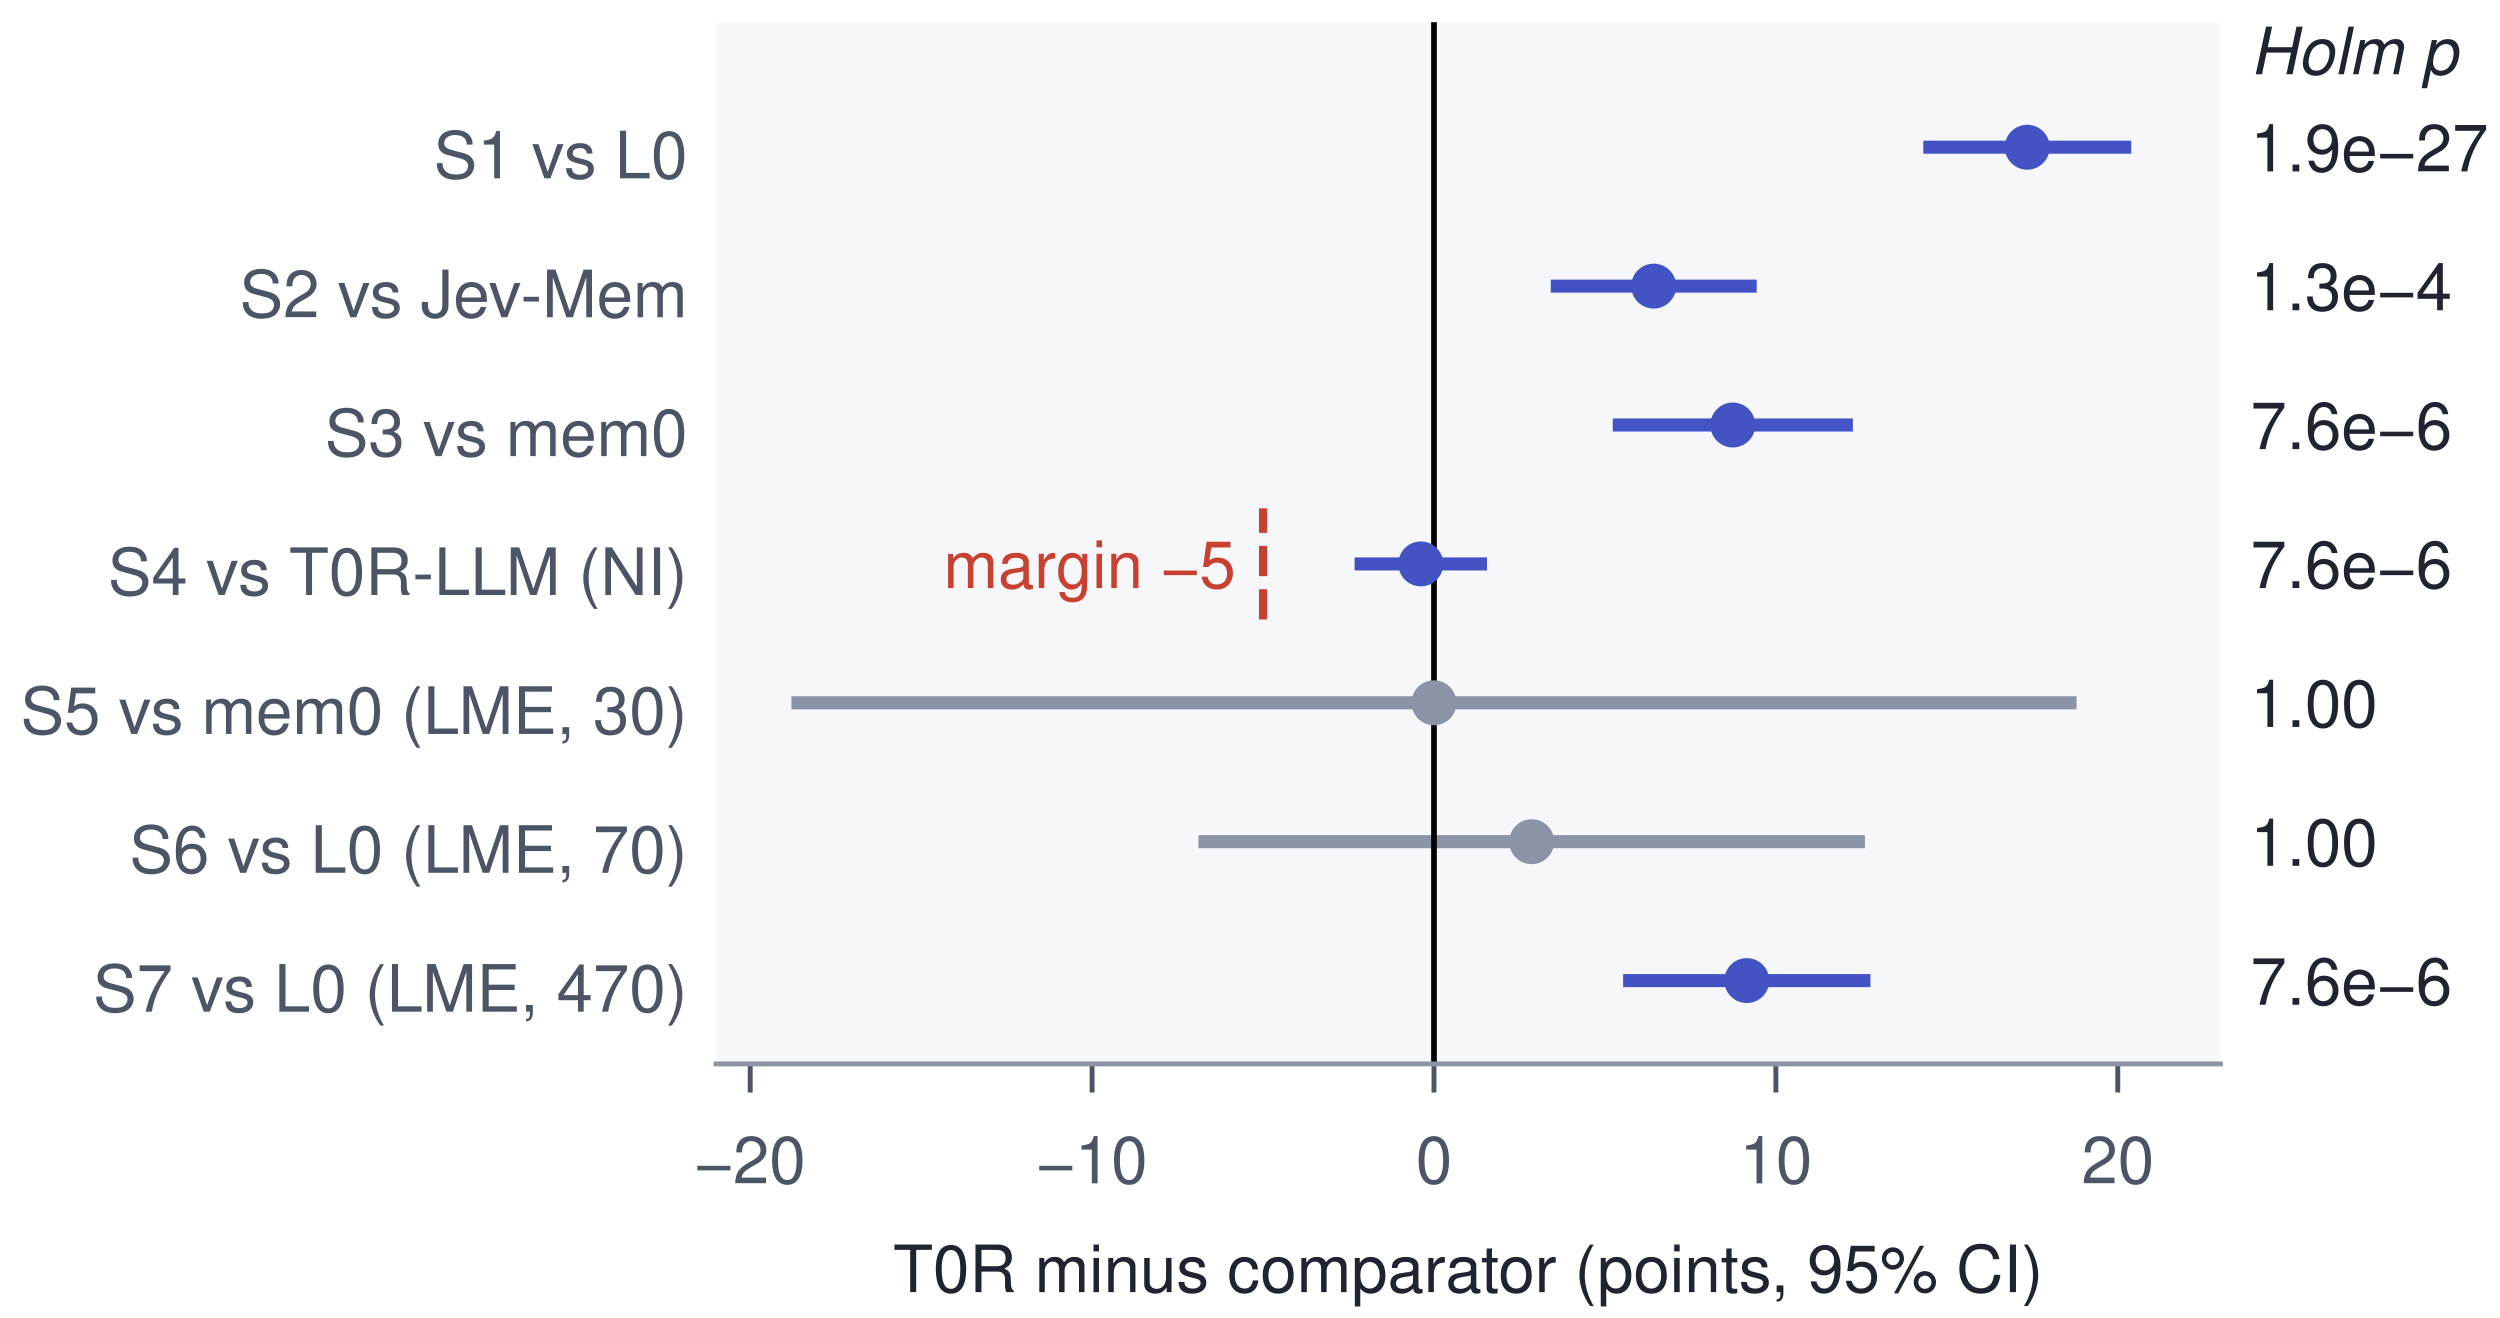
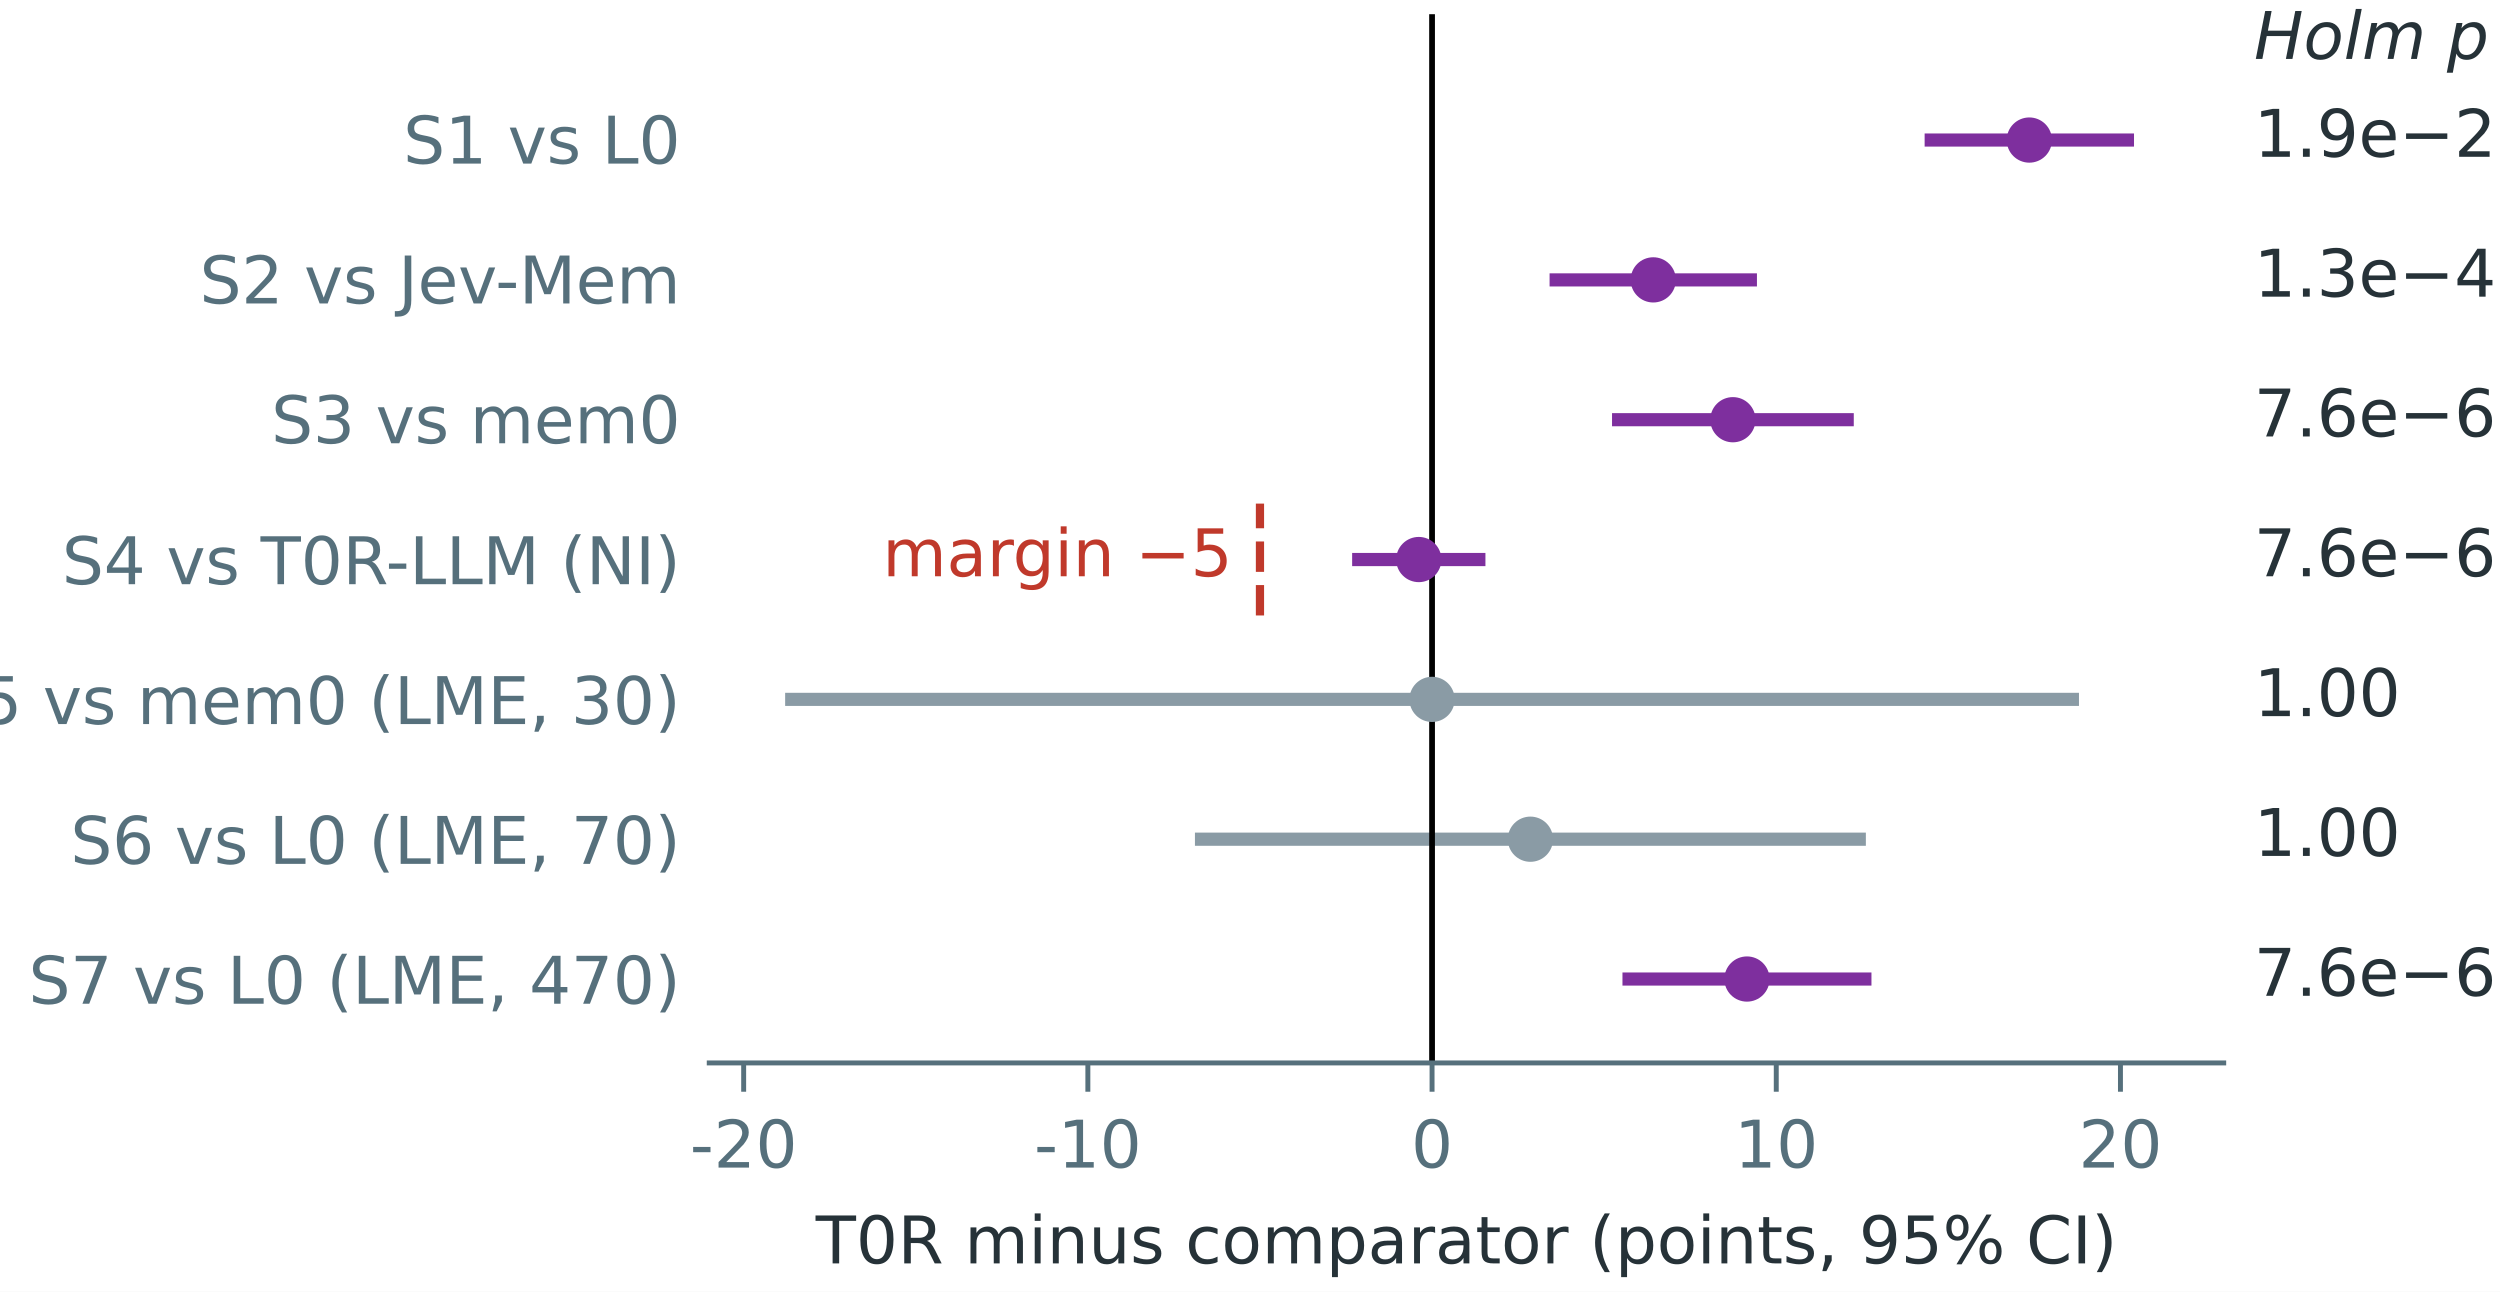
- <svg xmlns="http://www.w3.org/2000/svg" xmlns:xlink="http://www.w3.org/1999/xlink" width="306.02pt" height="161.312pt" viewBox="0 0 306.02 161.312" version="1.1">
+ <svg xmlns="http://www.w3.org/2000/svg" xmlns:xlink="http://www.w3.org/1999/xlink" width="303.968pt" height="157.054pt" viewBox="0 0 303.968 157.054" version="1.1">
  <defs>
    <style type="text/css">*{stroke-linejoin: round; stroke-linecap: butt}</style>
  </defs>
  <g id="figure_1">
    <g id="patch_1">
-       <path d="M -0 161.312  L 306.02 161.312  L 306.02 0  L -0 0  z " style="fill: #ffffff" />
+       <path d="M 0 157.054  L 303.968 157.054  L 303.968 0  L 0 0  z " style="fill: #ffffff" />
    </g>
    <g id="axes_1">
      <g id="patch_2">
-         <path d="M 87.647 130.232  L 271.788 130.232  L 271.788 2.72  L 87.647 2.72  z " style="fill: #f5f7fa" />
+         <path d="M 86.235 129.239  L 270.375 129.239  L 270.375 1.727  L 86.235 1.727  z " style="fill: #ffffff" />
      </g>
      <g id="matplotlib.axis_1">
        <g id="xtick_1">
          <g id="line2d_1">
            <defs>
-               <path id="mf3a96351b1" d="M 0 0  L 0 3.5  " style="stroke: #4b5566; stroke-width: 0.6" />
+               <path id="m8cc8295fd5" d="M 0 0  L 0 3.5  " style="stroke: #56707c; stroke-width: 0.6" />
            </defs>
            <g>
-               <use xlink:href="#mf3a96351b1" x="91.832" y="130.232" style="fill: #4b5566; stroke: #4b5566; stroke-width: 0.6" />
+               <use xlink:href="#m8cc8295fd5" x="90.42" y="129.239" style="fill: #56707c; stroke: #56707c; stroke-width: 0.6" />
            </g>
          </g>
          <g id="text_1">
-             <text style="font-size: 8px; font-family: 'Helvetica Neue', 'Helvetica', 'Arial', 'DejaVu Sans', sans-serif; text-anchor: middle; fill: #4b5566" x="91.832" y="144.848" transform="rotate(-0 91.8325 144.8477)">−20</text>
+             <text style="font-size: 8px; font-family: 'cmss10', 'DejaVu Sans'; text-anchor: middle; fill: #56707c" x="90.42" y="141.966" transform="rotate(-0 90.42 141.9657)">-20</text>
          </g>
        </g>
        <g id="xtick_2">
          <g id="line2d_2">
            <g>
-               <use xlink:href="#mf3a96351b1" x="133.683" y="130.232" style="fill: #4b5566; stroke: #4b5566; stroke-width: 0.6" />
+               <use xlink:href="#m8cc8295fd5" x="132.27" y="129.239" style="fill: #56707c; stroke: #56707c; stroke-width: 0.6" />
            </g>
          </g>
          <g id="text_2">
-             <text style="font-size: 8px; font-family: 'Helvetica Neue', 'Helvetica', 'Arial', 'DejaVu Sans', sans-serif; text-anchor: middle; fill: #4b5566" x="133.683" y="144.848" transform="rotate(-0 133.6825 144.8477)">−10</text>
+             <text style="font-size: 8px; font-family: 'cmss10', 'DejaVu Sans'; text-anchor: middle; fill: #56707c" x="132.27" y="141.966" transform="rotate(-0 132.27 141.9657)">-10</text>
          </g>
        </g>
        <g id="xtick_3">
          <g id="line2d_3">
            <g>
-               <use xlink:href="#mf3a96351b1" x="175.532" y="130.232" style="fill: #4b5566; stroke: #4b5566; stroke-width: 0.6" />
+               <use xlink:href="#m8cc8295fd5" x="174.12" y="129.239" style="fill: #56707c; stroke: #56707c; stroke-width: 0.6" />
            </g>
          </g>
          <g id="text_3">
-             <text style="font-size: 8px; font-family: 'Helvetica Neue', 'Helvetica', 'Arial', 'DejaVu Sans', sans-serif; text-anchor: middle; fill: #4b5566" x="175.532" y="144.848" transform="rotate(-0 175.5325 144.8477)">0</text>
+             <text style="font-size: 8px; font-family: 'cmss10', 'DejaVu Sans'; text-anchor: middle; fill: #56707c" x="174.12" y="141.966" transform="rotate(-0 174.12 141.9657)">0</text>
          </g>
        </g>
        <g id="xtick_4">
          <g id="line2d_4">
            <g>
-               <use xlink:href="#mf3a96351b1" x="217.382" y="130.232" style="fill: #4b5566; stroke: #4b5566; stroke-width: 0.6" />
+               <use xlink:href="#m8cc8295fd5" x="215.97" y="129.239" style="fill: #56707c; stroke: #56707c; stroke-width: 0.6" />
            </g>
          </g>
          <g id="text_4">
-             <text style="font-size: 8px; font-family: 'Helvetica Neue', 'Helvetica', 'Arial', 'DejaVu Sans', sans-serif; text-anchor: middle; fill: #4b5566" x="217.382" y="144.848" transform="rotate(-0 217.3825 144.8477)">10</text>
+             <text style="font-size: 8px; font-family: 'cmss10', 'DejaVu Sans'; text-anchor: middle; fill: #56707c" x="215.97" y="141.966" transform="rotate(-0 215.97 141.9657)">10</text>
          </g>
        </g>
        <g id="xtick_5">
          <g id="line2d_5">
            <g>
-               <use xlink:href="#mf3a96351b1" x="259.233" y="130.232" style="fill: #4b5566; stroke: #4b5566; stroke-width: 0.6" />
+               <use xlink:href="#m8cc8295fd5" x="257.82" y="129.239" style="fill: #56707c; stroke: #56707c; stroke-width: 0.6" />
            </g>
          </g>
          <g id="text_5">
-             <text style="font-size: 8px; font-family: 'Helvetica Neue', 'Helvetica', 'Arial', 'DejaVu Sans', sans-serif; text-anchor: middle; fill: #4b5566" x="259.233" y="144.848" transform="rotate(-0 259.2325 144.8477)">20</text>
+             <text style="font-size: 8px; font-family: 'cmss10', 'DejaVu Sans'; text-anchor: middle; fill: #56707c" x="257.82" y="141.966" transform="rotate(-0 257.82 141.9657)">20</text>
          </g>
        </g>
        <g id="text_6">
-           <text style="font-size: 8px; font-family: 'Helvetica Neue', 'Helvetica', 'Arial', 'DejaVu Sans', sans-serif; text-anchor: middle; fill: #1f2430" x="179.718" y="158.168" transform="rotate(-0 179.7175 158.1677)">T0R minus comparator (points, 95% CI)</text>
+           <text style="font-size: 8px; font-family: 'cmss10', 'DejaVu Sans'; text-anchor: middle; fill: #263238" x="178.305" y="153.614" transform="rotate(-0 178.305 153.6142)">T0R minus comparator (points, 95% CI)</text>
        </g>
      </g>
      <g id="matplotlib.axis_2">
        <g id="ytick_1">
          <g id="line2d_6" />
          <g id="text_7">
-             <text style="font-size: 8px; font-family: 'Helvetica Neue', 'Helvetica', 'Arial', 'DejaVu Sans', sans-serif; text-anchor: end; fill: #4b5566" x="84.147" y="123.839" transform="rotate(-0 84.1475 123.8387)">S7  vs L0 (LME, 470)</text>
+             <text style="font-size: 8px; font-family: 'cmss10', 'DejaVu Sans'; text-anchor: end; fill: #56707c" x="82.735" y="122.038" transform="rotate(-0 82.735 122.0382)">S7  vs L0 (LME, 470)</text>
          </g>
        </g>
        <g id="ytick_2">
          <g id="line2d_7" />
          <g id="text_8">
-             <text style="font-size: 8px; font-family: 'Helvetica Neue', 'Helvetica', 'Arial', 'DejaVu Sans', sans-serif; text-anchor: end; fill: #4b5566" x="84.147" y="106.837" transform="rotate(-0 84.1475 106.8371)">S6  vs L0 (LME, 70)</text>
+             <text style="font-size: 8px; font-family: 'cmss10', 'DejaVu Sans'; text-anchor: end; fill: #56707c" x="82.735" y="105.037" transform="rotate(-0 82.735 105.0366)">S6  vs L0 (LME, 70)</text>
          </g>
        </g>
        <g id="ytick_3">
          <g id="line2d_8" />
          <g id="text_9">
-             <text style="font-size: 8px; font-family: 'Helvetica Neue', 'Helvetica', 'Arial', 'DejaVu Sans', sans-serif; text-anchor: end; fill: #4b5566" x="84.147" y="89.836" transform="rotate(-0 84.1475 89.83552)">S5  vs mem0 (LME, 30)</text>
+             <text style="font-size: 8px; font-family: 'cmss10', 'DejaVu Sans'; text-anchor: end; fill: #56707c" x="82.735" y="88.035" transform="rotate(-0 82.735 88.03502)">S5  vs mem0 (LME, 30)</text>
          </g>
        </g>
        <g id="ytick_4">
          <g id="line2d_9" />
          <g id="text_10">
-             <text style="font-size: 8px; font-family: 'Helvetica Neue', 'Helvetica', 'Arial', 'DejaVu Sans', sans-serif; text-anchor: end; fill: #4b5566" x="84.147" y="72.834" transform="rotate(-0 84.1475 72.83392)">S4  vs T0R-LLM (NI)</text>
+             <text style="font-size: 8px; font-family: 'cmss10', 'DejaVu Sans'; text-anchor: end; fill: #56707c" x="82.735" y="71.033" transform="rotate(-0 82.735 71.03342)">S4  vs T0R-LLM (NI)</text>
          </g>
        </g>
        <g id="ytick_5">
          <g id="line2d_10" />
          <g id="text_11">
-             <text style="font-size: 8px; font-family: 'Helvetica Neue', 'Helvetica', 'Arial', 'DejaVu Sans', sans-serif; text-anchor: end; fill: #4b5566" x="84.147" y="55.832" transform="rotate(-0 84.1475 55.83232)">S3  vs mem0</text>
+             <text style="font-size: 8px; font-family: 'cmss10', 'DejaVu Sans'; text-anchor: end; fill: #56707c" x="82.735" y="53.895" transform="rotate(-0 82.735 53.8951)">S3  vs mem0</text>
          </g>
        </g>
        <g id="ytick_6">
          <g id="line2d_11" />
          <g id="text_12">
-             <text style="font-size: 8px; font-family: 'Helvetica Neue', 'Helvetica', 'Arial', 'DejaVu Sans', sans-serif; text-anchor: end; fill: #4b5566" x="84.147" y="38.831" transform="rotate(-0 84.1475 38.83072)">S2  vs Jev-Mem</text>
+             <text style="font-size: 8px; font-family: 'cmss10', 'DejaVu Sans'; text-anchor: end; fill: #56707c" x="82.735" y="36.894" transform="rotate(-0 82.735 36.8935)">S2  vs Jev-Mem</text>
          </g>
        </g>
        <g id="ytick_7">
          <g id="line2d_12" />
          <g id="text_13">
-             <text style="font-size: 8px; font-family: 'Helvetica Neue', 'Helvetica', 'Arial', 'DejaVu Sans', sans-serif; text-anchor: end; fill: #4b5566" x="84.147" y="21.829" transform="rotate(-0 84.1475 21.82912)">S1  vs L0</text>
+             <text style="font-size: 8px; font-family: 'cmss10', 'DejaVu Sans'; text-anchor: end; fill: #56707c" x="82.735" y="19.892" transform="rotate(-0 82.735 19.8919)">S1  vs L0</text>
          </g>
        </g>
      </g>
      <g id="line2d_13">
-         <path d="M 235.422 18.021  L 260.88 18.021  " clip-path="url(#p753d4b0873)" style="fill: none; stroke: #4453c4; stroke-width: 1.6" />
+         <path d="M 234.01 17.029  L 259.468 17.029  " clip-path="url(#p81cfe85dc1)" style="fill: none; stroke: #7e2f9e; stroke-width: 1.6" />
      </g>
      <g id="line2d_14">
-         <path d="M 189.822 35.023  L 215.035 35.023  " clip-path="url(#p753d4b0873)" style="fill: none; stroke: #4453c4; stroke-width: 1.6" />
+         <path d="M 188.409 34.03  L 213.622 34.03  " clip-path="url(#p81cfe85dc1)" style="fill: none; stroke: #7e2f9e; stroke-width: 1.6" />
      </g>
      <g id="line2d_15">
-         <path d="M 197.414 52.024  L 226.807 52.024  " clip-path="url(#p753d4b0873)" style="fill: none; stroke: #4453c4; stroke-width: 1.6" />
+         <path d="M 196.002 51.032  L 225.395 51.032  " clip-path="url(#p81cfe85dc1)" style="fill: none; stroke: #7e2f9e; stroke-width: 1.6" />
      </g>
      <g id="line2d_16">
-         <path d="M 165.816 69.026  L 182.022 69.026  " clip-path="url(#p753d4b0873)" style="fill: none; stroke: #4453c4; stroke-width: 1.6" />
+         <path d="M 164.403 68.033  L 180.609 68.033  " clip-path="url(#p81cfe85dc1)" style="fill: none; stroke: #7e2f9e; stroke-width: 1.6" />
      </g>
      <g id="line2d_17">
-         <path d="M 96.876 86.028  L 254.189 86.028  " clip-path="url(#p753d4b0873)" style="fill: none; stroke: #8a94a6; stroke-width: 1.6" />
+         <path d="M 95.463 85.035  L 252.777 85.035  " clip-path="url(#p81cfe85dc1)" style="fill: none; stroke: #8a9ba5; stroke-width: 1.6" />
      </g>
      <g id="line2d_18">
-         <path d="M 146.702 103.029  L 228.278 103.029  " clip-path="url(#p753d4b0873)" style="fill: none; stroke: #8a94a6; stroke-width: 1.6" />
+         <path d="M 145.289 102.037  L 226.865 102.037  " clip-path="url(#p81cfe85dc1)" style="fill: none; stroke: #8a9ba5; stroke-width: 1.6" />
      </g>
      <g id="line2d_19">
-         <path d="M 198.684 120.031  L 228.958 120.031  " clip-path="url(#p753d4b0873)" style="fill: none; stroke: #4453c4; stroke-width: 1.6" />
+         <path d="M 197.271 119.038  L 227.545 119.038  " clip-path="url(#p81cfe85dc1)" style="fill: none; stroke: #7e2f9e; stroke-width: 1.6" />
      </g>
      <g id="line2d_20">
-         <path d="M 175.532 130.232  L 175.532 2.72  " clip-path="url(#p753d4b0873)" style="fill: none; stroke: #000000; stroke-width: 0.7; stroke-linecap: square" />
+         <path d="M 174.12 129.239  L 174.12 1.727  " clip-path="url(#p81cfe85dc1)" style="fill: none; stroke: #000000; stroke-width: 0.7; stroke-linecap: square" />
      </g>
      <g id="line2d_21">
-         <path d="M 154.607 75.827  L 154.607 62.225  " clip-path="url(#p753d4b0873)" style="fill: none; stroke-dasharray: 3.7,1.6; stroke-dashoffset: 0; stroke: #c8402f" />
+         <path d="M 153.195 74.834  L 153.195 61.233  " clip-path="url(#p81cfe85dc1)" style="fill: none; stroke-dasharray: 3.7,1.6; stroke-dashoffset: 0; stroke: #c0392b" />
      </g>
      <g id="patch_3">
-         <path d="M 87.647 130.232  L 271.788 130.232  " style="fill: none; stroke: #8a94a6; stroke-width: 0.6; stroke-linejoin: miter; stroke-linecap: square" />
+         <path d="M 86.235 129.239  L 270.375 129.239  " style="fill: none; stroke: #56707c; stroke-width: 0.6; stroke-linejoin: miter; stroke-linecap: square" />
      </g>
      <g id="line2d_22">
        <defs>
-           <path id="mf45824205d" d="M 0 2.25  C 0.597 2.25 1.169 2.013 1.591 1.591  C 2.013 1.169 2.25 0.597 2.25 0  C 2.25 -0.597 2.013 -1.169 1.591 -1.591  C 1.169 -2.013 0.597 -2.25 0 -2.25  C -0.597 -2.25 -1.169 -2.013 -1.591 -1.591  C -2.013 -1.169 -2.25 -0.597 -2.25 0  C -2.25 0.597 -2.013 1.169 -1.591 1.591  C -1.169 2.013 -0.597 2.25 0 2.25  z " style="stroke: #4453c4" />
+           <path id="md0ad49959d" d="M 0 2.25  C 0.597 2.25 1.169 2.013 1.591 1.591  C 2.013 1.169 2.25 0.597 2.25 0  C 2.25 -0.597 2.013 -1.169 1.591 -1.591  C 1.169 -2.013 0.597 -2.25 0 -2.25  C -0.597 -2.25 -1.169 -2.013 -1.591 -1.591  C -2.013 -1.169 -2.25 -0.597 -2.25 0  C -2.25 0.597 -2.013 1.169 -1.591 1.591  C -1.169 2.013 -0.597 2.25 0 2.25  z " style="stroke: #7e2f9e" />
        </defs>
-         <g clip-path="url(#p753d4b0873)">
-           <use xlink:href="#mf45824205d" x="248.151" y="18.021" style="fill: #4453c4; stroke: #4453c4" />
+         <g clip-path="url(#p81cfe85dc1)">
+           <use xlink:href="#md0ad49959d" x="246.739" y="17.029" style="fill: #7e2f9e; stroke: #7e2f9e" />
        </g>
      </g>
      <g id="text_14">
-         <text style="font-size: 8px; font-family: 'Helvetica Neue', 'Helvetica', 'Arial', 'DejaVu Sans', sans-serif; text-anchor: start; fill: #1f2430" x="275.47" y="20.977" transform="rotate(-0 275.4703 20.97712)">1.9e−27</text>
+         <text style="font-size: 8px; font-family: 'cmss10', 'DejaVu Sans'; text-anchor: start; fill: #263238" x="274.058" y="19.068" transform="rotate(-0 274.0578 19.06768)">1.9e−27</text>
      </g>
      <g id="line2d_23">
-         <g clip-path="url(#p753d4b0873)">
-           <use xlink:href="#mf45824205d" x="202.428" y="35.023" style="fill: #4453c4; stroke: #4453c4" />
+         <g clip-path="url(#p81cfe85dc1)">
+           <use xlink:href="#md0ad49959d" x="201.016" y="34.03" style="fill: #7e2f9e; stroke: #7e2f9e" />
        </g>
      </g>
      <g id="text_15">
-         <text style="font-size: 8px; font-family: 'Helvetica Neue', 'Helvetica', 'Arial', 'DejaVu Sans', sans-serif; text-anchor: start; fill: #1f2430" x="275.47" y="37.979" transform="rotate(-0 275.4703 37.97872)">1.3e−4</text>
+         <text style="font-size: 8px; font-family: 'cmss10', 'DejaVu Sans'; text-anchor: start; fill: #263238" x="274.058" y="36.069" transform="rotate(-0 274.0578 36.06928)">1.3e−4</text>
      </g>
      <g id="line2d_24">
-         <g clip-path="url(#p753d4b0873)">
-           <use xlink:href="#mf45824205d" x="212.111" y="52.024" style="fill: #4453c4; stroke: #4453c4" />
+         <g clip-path="url(#p81cfe85dc1)">
+           <use xlink:href="#md0ad49959d" x="210.698" y="51.032" style="fill: #7e2f9e; stroke: #7e2f9e" />
        </g>
      </g>
      <g id="text_16">
-         <text style="font-size: 8px; font-family: 'Helvetica Neue', 'Helvetica', 'Arial', 'DejaVu Sans', sans-serif; text-anchor: start; fill: #1f2430" x="275.47" y="54.98" transform="rotate(-0 275.4703 54.98032)">7.6e−6</text>
+         <text style="font-size: 8px; font-family: 'cmss10', 'DejaVu Sans'; text-anchor: start; fill: #263238" x="274.058" y="53.071" transform="rotate(-0 274.0578 53.07088)">7.6e−6</text>
      </g>
      <g id="line2d_25">
-         <g clip-path="url(#p753d4b0873)">
-           <use xlink:href="#mf45824205d" x="173.919" y="69.026" style="fill: #4453c4; stroke: #4453c4" />
+         <g clip-path="url(#p81cfe85dc1)">
+           <use xlink:href="#md0ad49959d" x="172.506" y="68.033" style="fill: #7e2f9e; stroke: #7e2f9e" />
        </g>
      </g>
      <g id="text_17">
-         <text style="font-size: 8px; font-family: 'Helvetica Neue', 'Helvetica', 'Arial', 'DejaVu Sans', sans-serif; text-anchor: start; fill: #1f2430" x="275.47" y="71.982" transform="rotate(-0 275.4703 71.98192)">7.6e−6</text>
+         <text style="font-size: 8px; font-family: 'cmss10', 'DejaVu Sans'; text-anchor: start; fill: #263238" x="274.058" y="70.072" transform="rotate(-0 274.0578 70.07248)">7.6e−6</text>
      </g>
      <g id="line2d_26">
        <defs>
-           <path id="m4179ef36c3" d="M 0 2.25  C 0.597 2.25 1.169 2.013 1.591 1.591  C 2.013 1.169 2.25 0.597 2.25 0  C 2.25 -0.597 2.013 -1.169 1.591 -1.591  C 1.169 -2.013 0.597 -2.25 0 -2.25  C -0.597 -2.25 -1.169 -2.013 -1.591 -1.591  C -2.013 -1.169 -2.25 -0.597 -2.25 0  C -2.25 0.597 -2.013 1.169 -1.591 1.591  C -1.169 2.013 -0.597 2.25 0 2.25  z " style="stroke: #8a94a6" />
+           <path id="m916c0d1e7a" d="M 0 2.25  C 0.597 2.25 1.169 2.013 1.591 1.591  C 2.013 1.169 2.25 0.597 2.25 0  C 2.25 -0.597 2.013 -1.169 1.591 -1.591  C 1.169 -2.013 0.597 -2.25 0 -2.25  C -0.597 -2.25 -1.169 -2.013 -1.591 -1.591  C -2.013 -1.169 -2.25 -0.597 -2.25 0  C -2.25 0.597 -2.013 1.169 -1.591 1.591  C -1.169 2.013 -0.597 2.25 0 2.25  z " style="stroke: #8a9ba5" />
        </defs>
-         <g clip-path="url(#p753d4b0873)">
-           <use xlink:href="#m4179ef36c3" x="175.532" y="86.028" style="fill: #8a94a6; stroke: #8a94a6" />
+         <g clip-path="url(#p81cfe85dc1)">
+           <use xlink:href="#m916c0d1e7a" x="174.12" y="85.035" style="fill: #8a9ba5; stroke: #8a9ba5" />
        </g>
      </g>
      <g id="text_18">
-         <text style="font-size: 8px; font-family: 'Helvetica Neue', 'Helvetica', 'Arial', 'DejaVu Sans', sans-serif; text-anchor: start; fill: #1f2430" x="275.47" y="88.984" transform="rotate(-0 275.4703 88.98352)">1.00</text>
+         <text style="font-size: 8px; font-family: 'cmss10', 'DejaVu Sans'; text-anchor: start; fill: #263238" x="274.058" y="87.074" transform="rotate(-0 274.0578 87.07408)">1.00</text>
      </g>
      <g id="line2d_27">
-         <g clip-path="url(#p753d4b0873)">
-           <use xlink:href="#m4179ef36c3" x="187.49" y="103.029" style="fill: #8a94a6; stroke: #8a94a6" />
+         <g clip-path="url(#p81cfe85dc1)">
+           <use xlink:href="#m916c0d1e7a" x="186.077" y="102.037" style="fill: #8a9ba5; stroke: #8a9ba5" />
        </g>
      </g>
      <g id="text_19">
-         <text style="font-size: 8px; font-family: 'Helvetica Neue', 'Helvetica', 'Arial', 'DejaVu Sans', sans-serif; text-anchor: start; fill: #1f2430" x="275.47" y="105.985" transform="rotate(-0 275.4703 105.9851)">1.00</text>
+         <text style="font-size: 8px; font-family: 'cmss10', 'DejaVu Sans'; text-anchor: start; fill: #263238" x="274.058" y="104.076" transform="rotate(-0 274.0578 104.0757)">1.00</text>
      </g>
      <g id="line2d_28">
-         <g clip-path="url(#p753d4b0873)">
-           <use xlink:href="#mf45824205d" x="213.821" y="120.031" style="fill: #4453c4; stroke: #4453c4" />
+         <g clip-path="url(#p81cfe85dc1)">
+           <use xlink:href="#md0ad49959d" x="212.408" y="119.038" style="fill: #7e2f9e; stroke: #7e2f9e" />
        </g>
      </g>
      <g id="text_20">
-         <text style="font-size: 8px; font-family: 'Helvetica Neue', 'Helvetica', 'Arial', 'DejaVu Sans', sans-serif; text-anchor: start; fill: #1f2430" x="275.47" y="122.987" transform="rotate(-0 275.4703 122.9867)">7.6e−6</text>
+         <text style="font-size: 8px; font-family: 'cmss10', 'DejaVu Sans'; text-anchor: start; fill: #263238" x="274.058" y="121.077" transform="rotate(-0 274.0578 121.0773)">7.6e−6</text>
      </g>
      <g id="text_21">
-         <text style="font-size: 8px; font-family: 'Helvetica Neue', 'Helvetica', 'Arial', 'DejaVu Sans', sans-serif; text-anchor: end; fill: #c8402f" x="151.26" y="71.982" transform="rotate(-0 151.2595 71.98192)">margin −5</text>
+         <text style="font-size: 8px; font-family: 'cmss10', 'DejaVu Sans'; text-anchor: end; fill: #c0392b" x="149.847" y="70.072" transform="rotate(-0 149.847 70.07233)">margin −5</text>
      </g>
      <g id="text_22">
-         <text style="font-style: italic; font-size: 8px; font-family: 'Helvetica Neue', 'Helvetica', 'Arial', 'DejaVu Sans', sans-serif; text-anchor: start; fill: #1f2430" x="275.47" y="9.096" transform="rotate(-0 275.4703 9.096)">Holm p</text>
+         <text style="font-style: italic; font-size: 8px; font-family: 'cmss10', 'DejaVu Sans'; text-anchor: start; fill: #263238" x="274.058" y="7.167" transform="rotate(-0 274.0578 7.166562)">Holm p</text>
      </g>
    </g>
  </g>
  <defs>
-     <clipPath id="p753d4b0873">
-       <rect x="87.647" y="2.72" width="184.14" height="127.512" />
+     <clipPath id="p81cfe85dc1">
+       <rect x="86.235" y="1.727" width="184.14" height="127.512" />
    </clipPath>
  </defs>
</svg>
